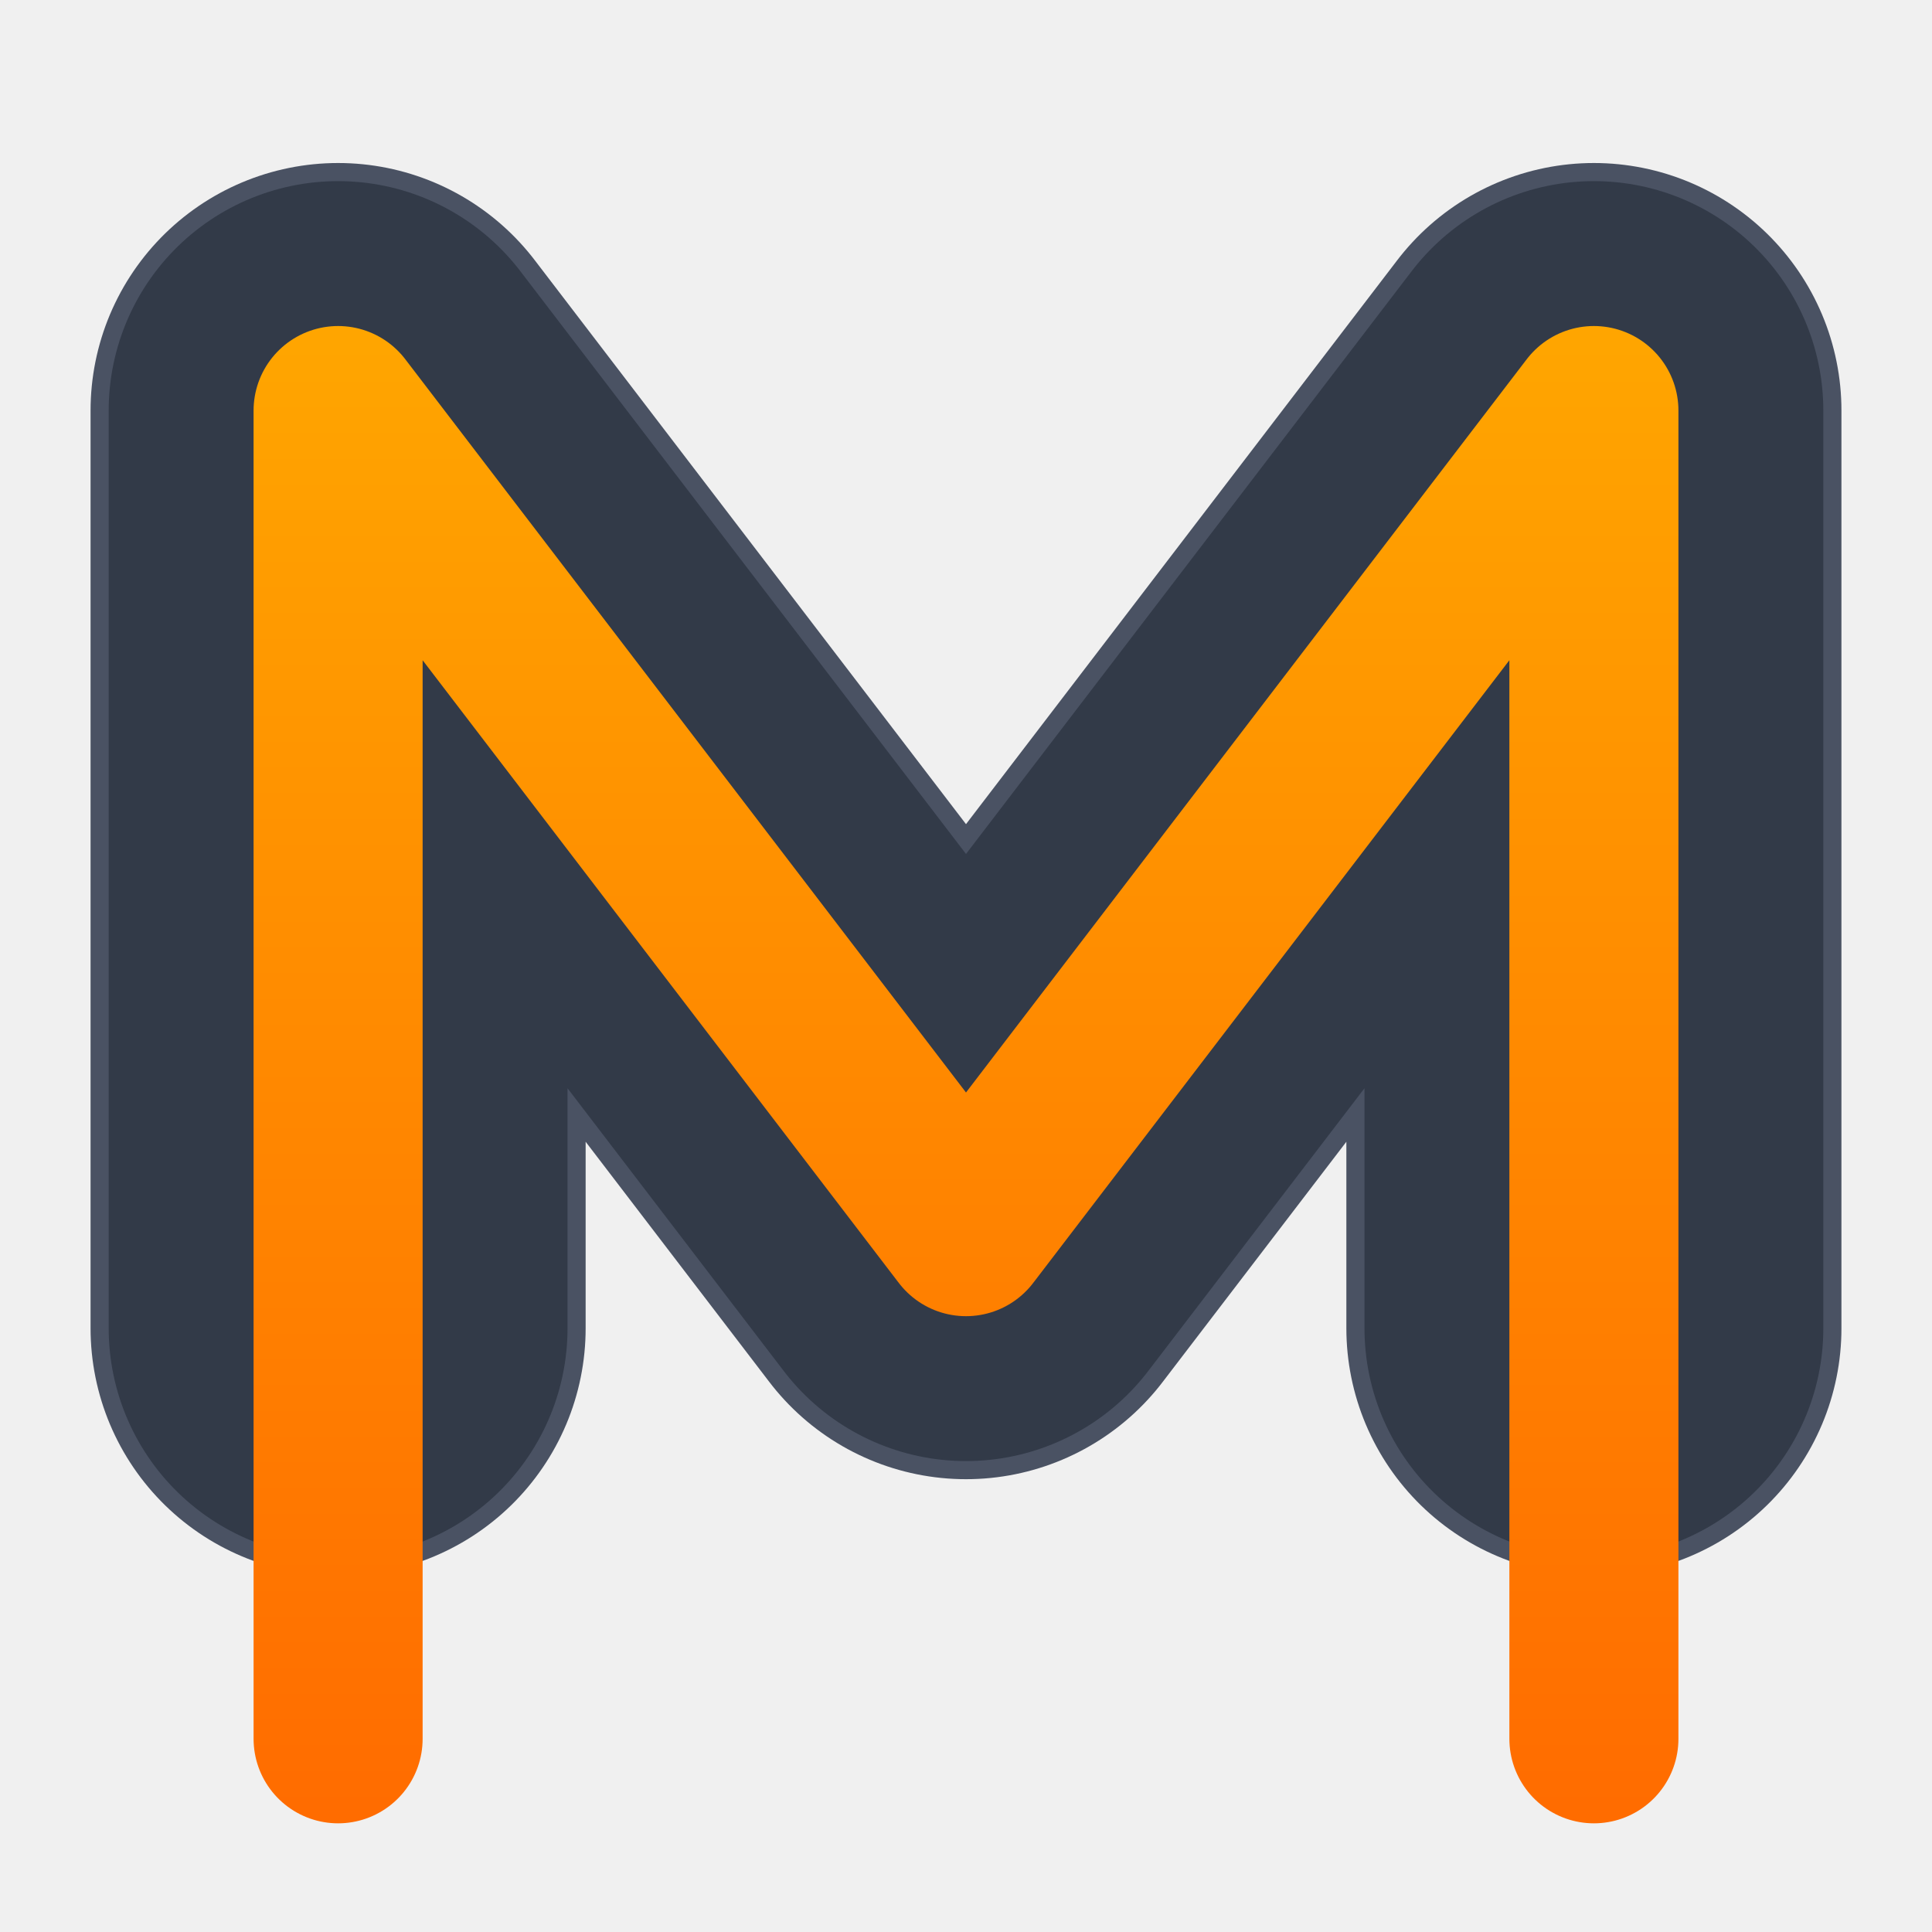
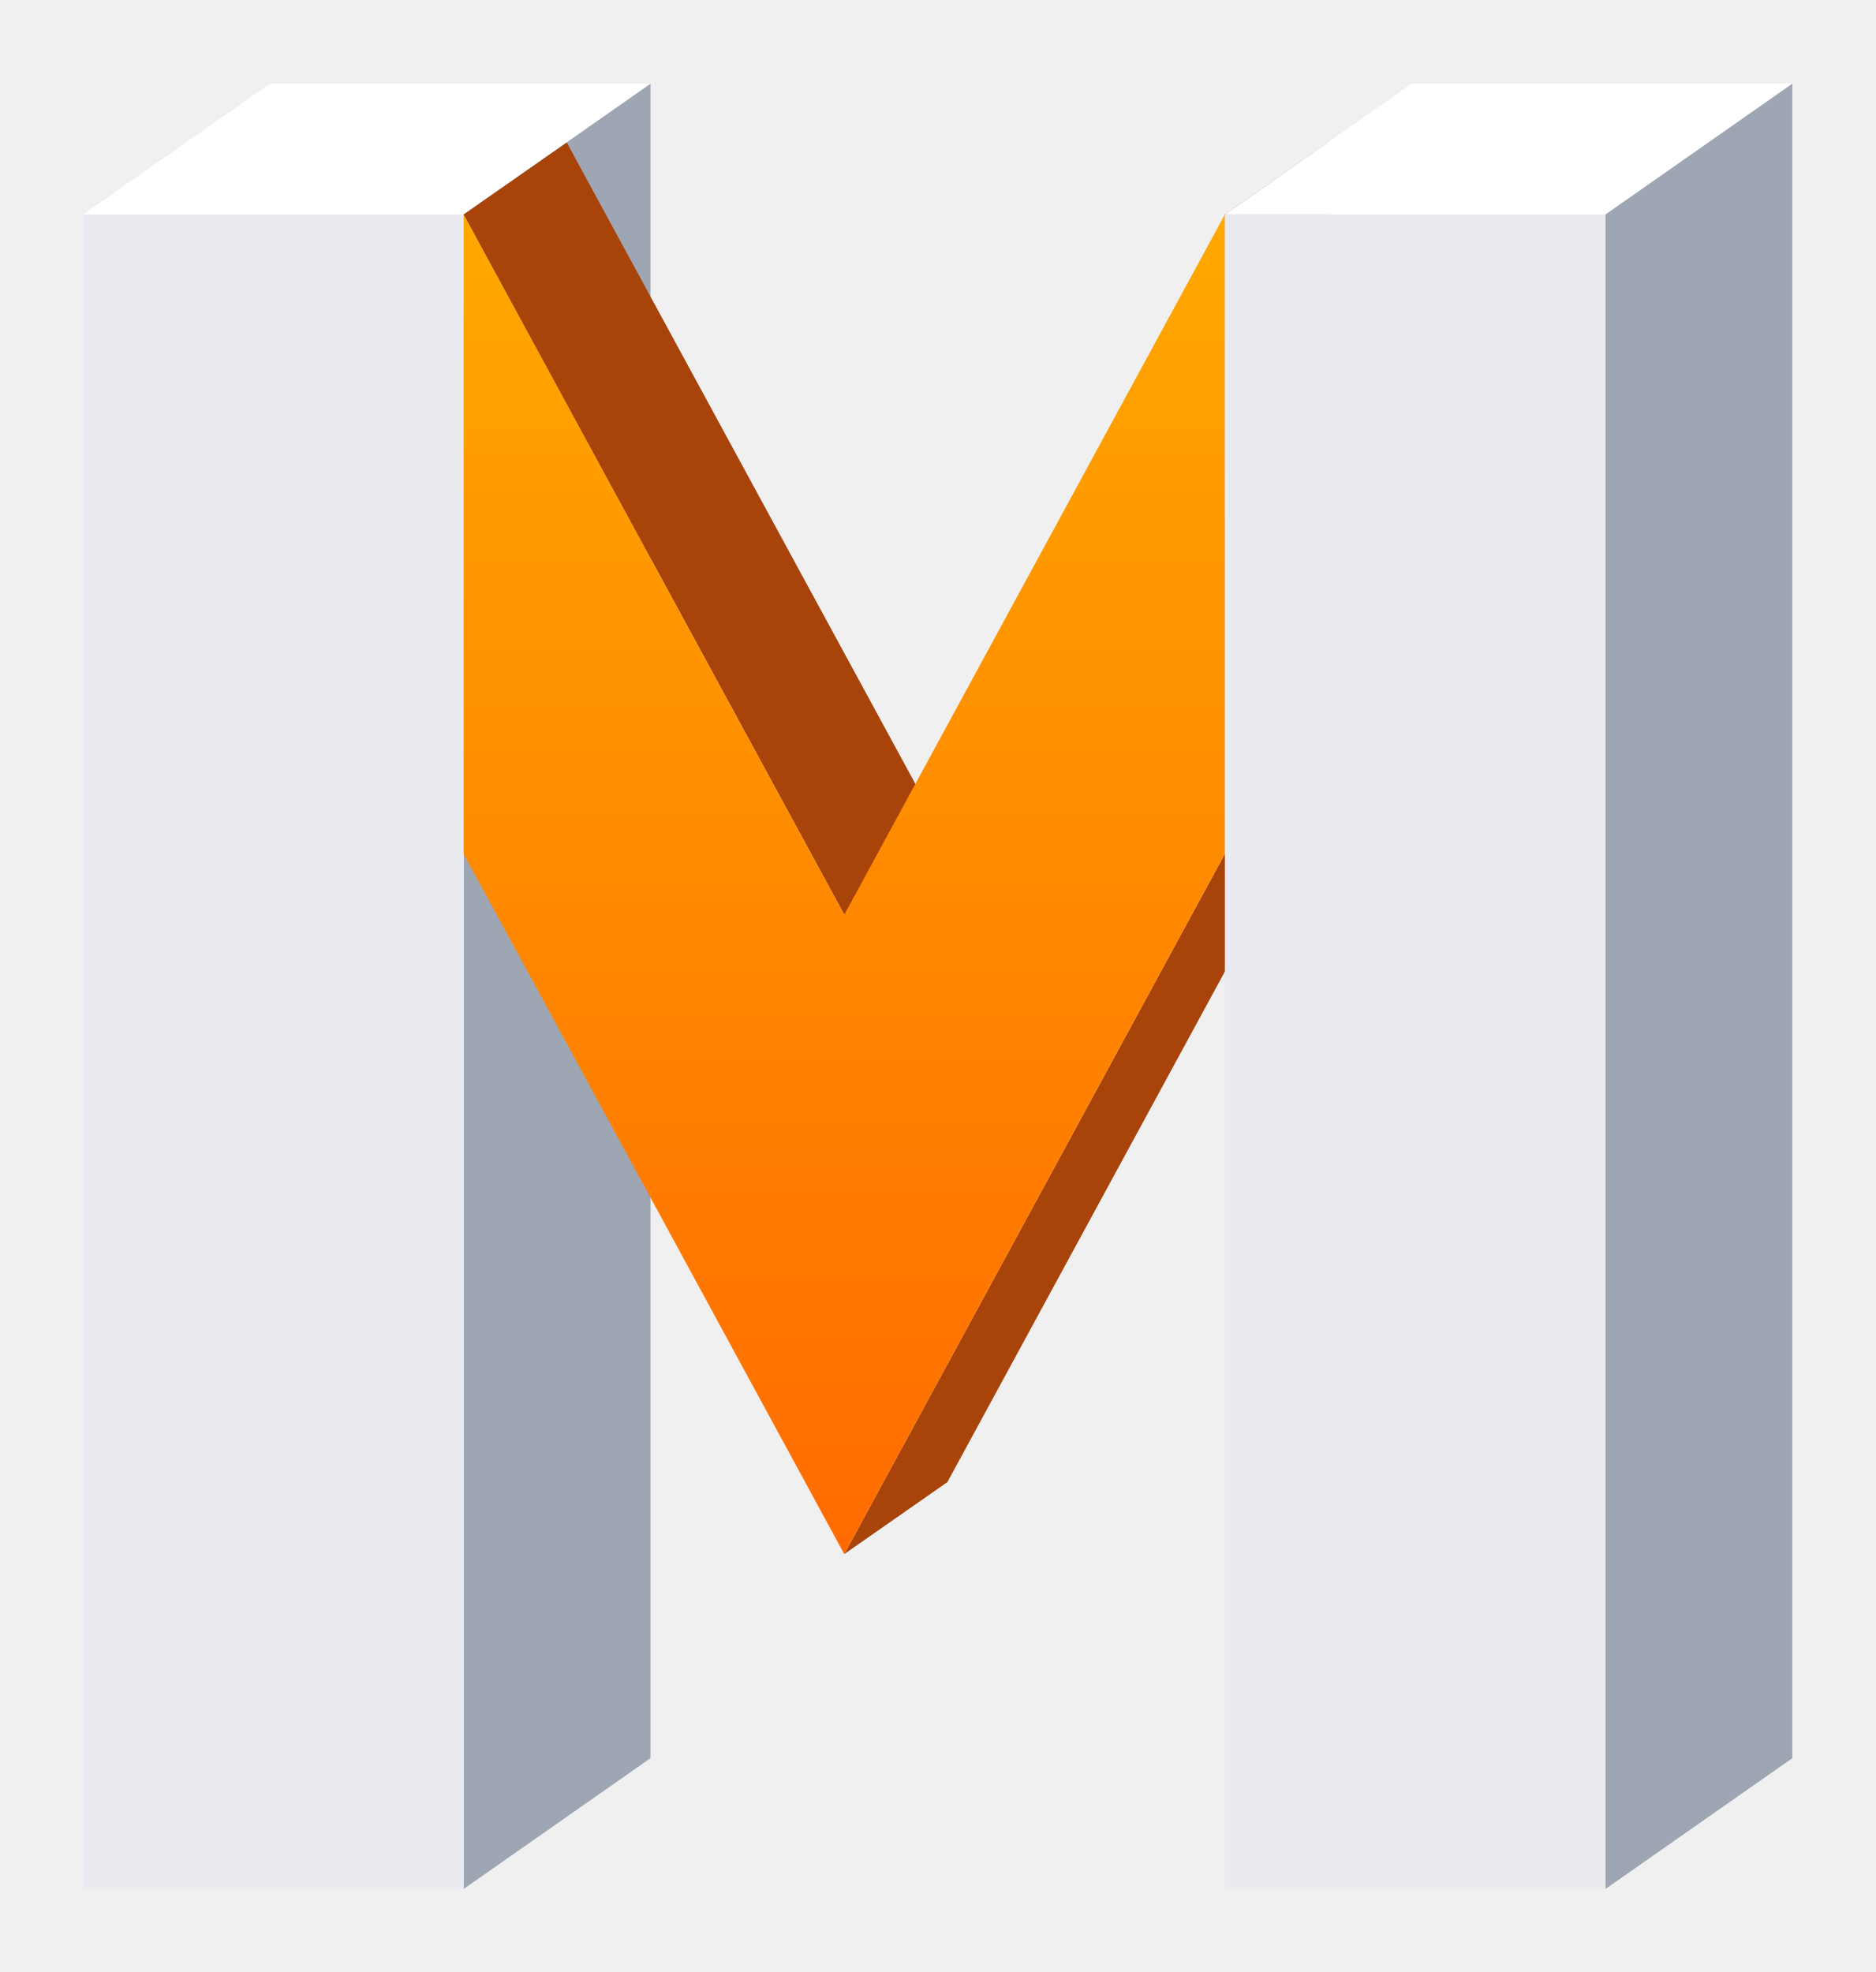
- <svg xmlns="http://www.w3.org/2000/svg" viewBox="96 96 320 320" width="320" height="320">
+ <svg xmlns="http://www.w3.org/2000/svg" viewBox="122 114 271 285" width="271" height="285">
  <defs>
-     <linearGradient id="traza" x1="0" y1="140" x2="0" y2="400" gradientUnits="userSpaceOnUse">
+     <linearGradient id="puente" x1="0" y1="0" x2="0" y2="1">
      <stop offset="0" stop-color="#FFA800" />
      <stop offset="1" stop-color="#FF6B00" />
    </linearGradient>
  </defs>
-   <g fill="none" stroke-linecap="round" stroke-linejoin="round">
-     <path d="M152 316V164L256 300 360 164V316" stroke="#4A5263" stroke-width="82" />
-     <path d="M152 316V164L256 300 360 164V316" stroke="#323A48" stroke-width="76" />
-     <path d="M152 384V164L256 300 360 164V384" stroke="url(#traza)" stroke-width="28" />
+   <g>
+     <polygon points="189,145 134,145 161,126.1 216,126.1" fill="#FFFFFF" />
+     <polygon points="189,387 189,145 216,126.1 216,368.1" fill="#9EA5B3" />
+     <polygon points="134,387 189,387 189,145 134,145" fill="#E9EBF0" />
+     <polygon points="299,145 299,237.4 313.9,227 313.9,134.6" fill="#A8430A" />
+     <polygon points="189,145 244,246.2 258.9,235.8 203.9,134.6" fill="#A8430A" />
+     <polygon points="299,237.4 244,338.6 258.9,328.2 313.9,227" fill="#A8430A" />
+     <polygon points="189,145 244,246.2 299,145 299,237.4 244,338.6 189,237.4" fill="url(#puente)" />
+     <polygon points="354,145 299,145 326,126.1 381,126.1" fill="#FFFFFF" />
+     <polygon points="354,387 354,145 381,126.1 381,368.1" fill="#9EA5B3" />
+     <polygon points="299,387 354,387 354,145 299,145" fill="#E9EBF0" />
  </g>
</svg>
